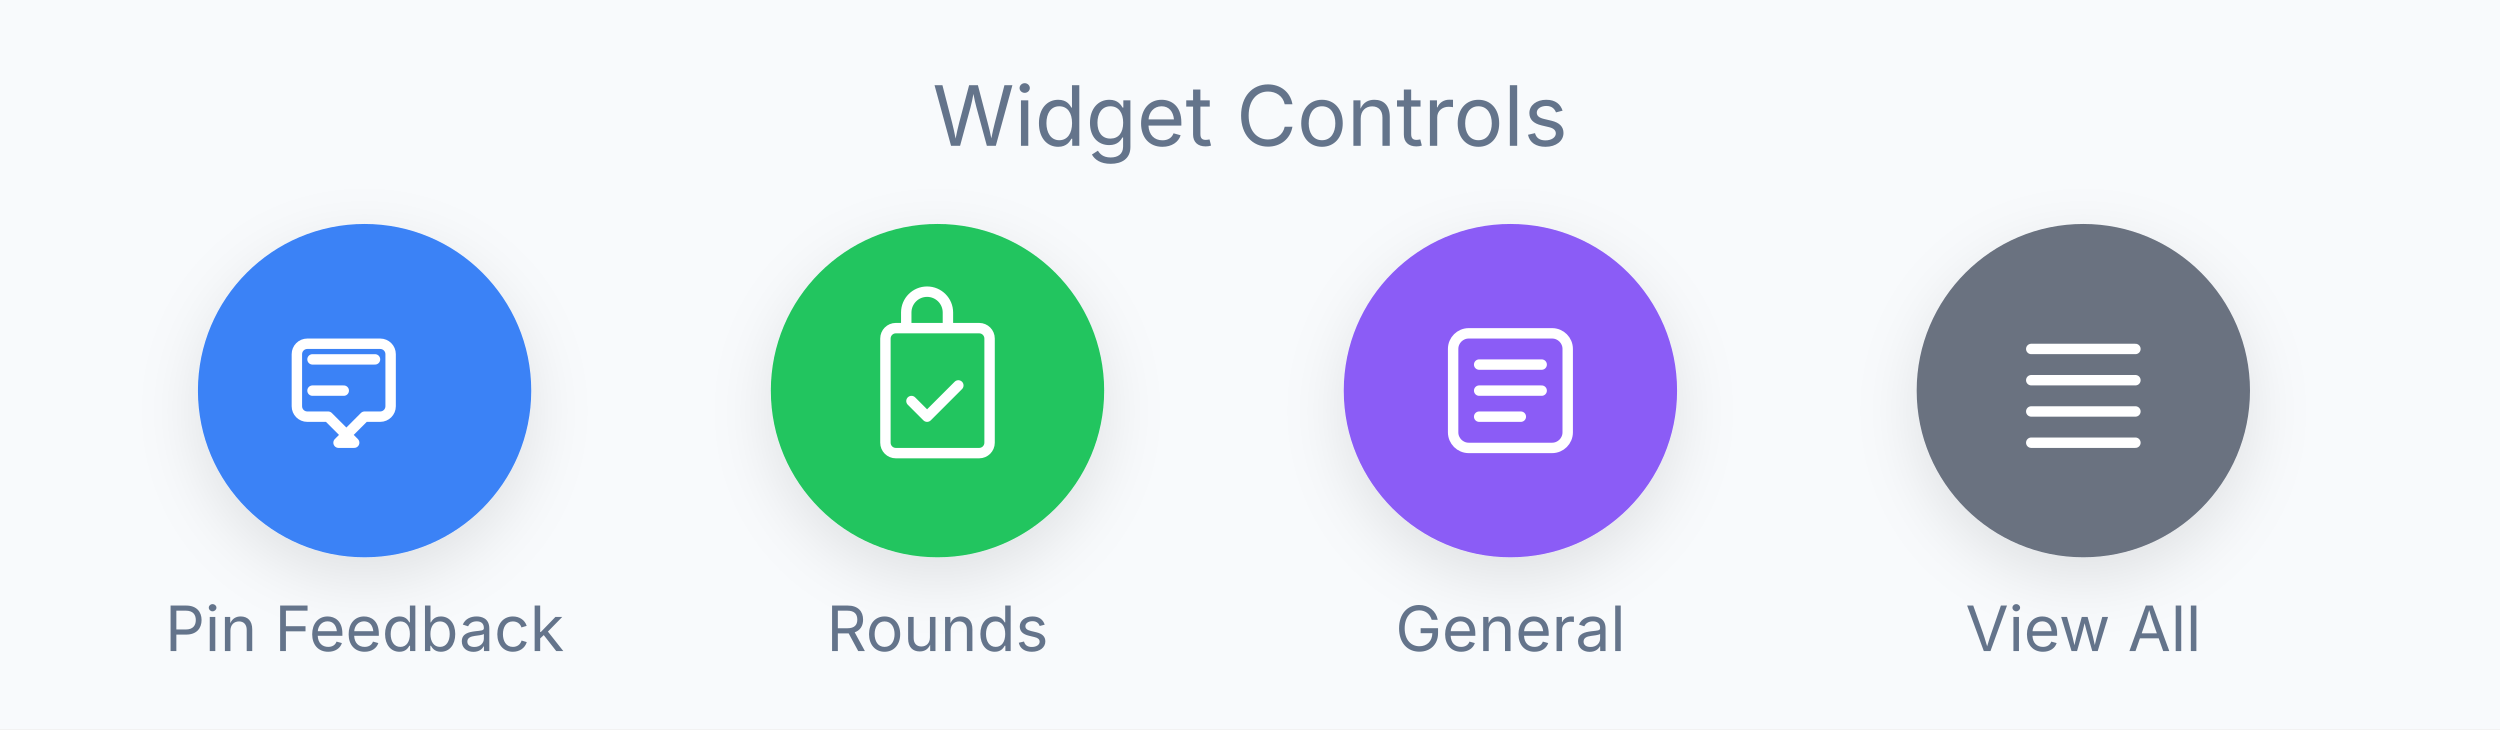
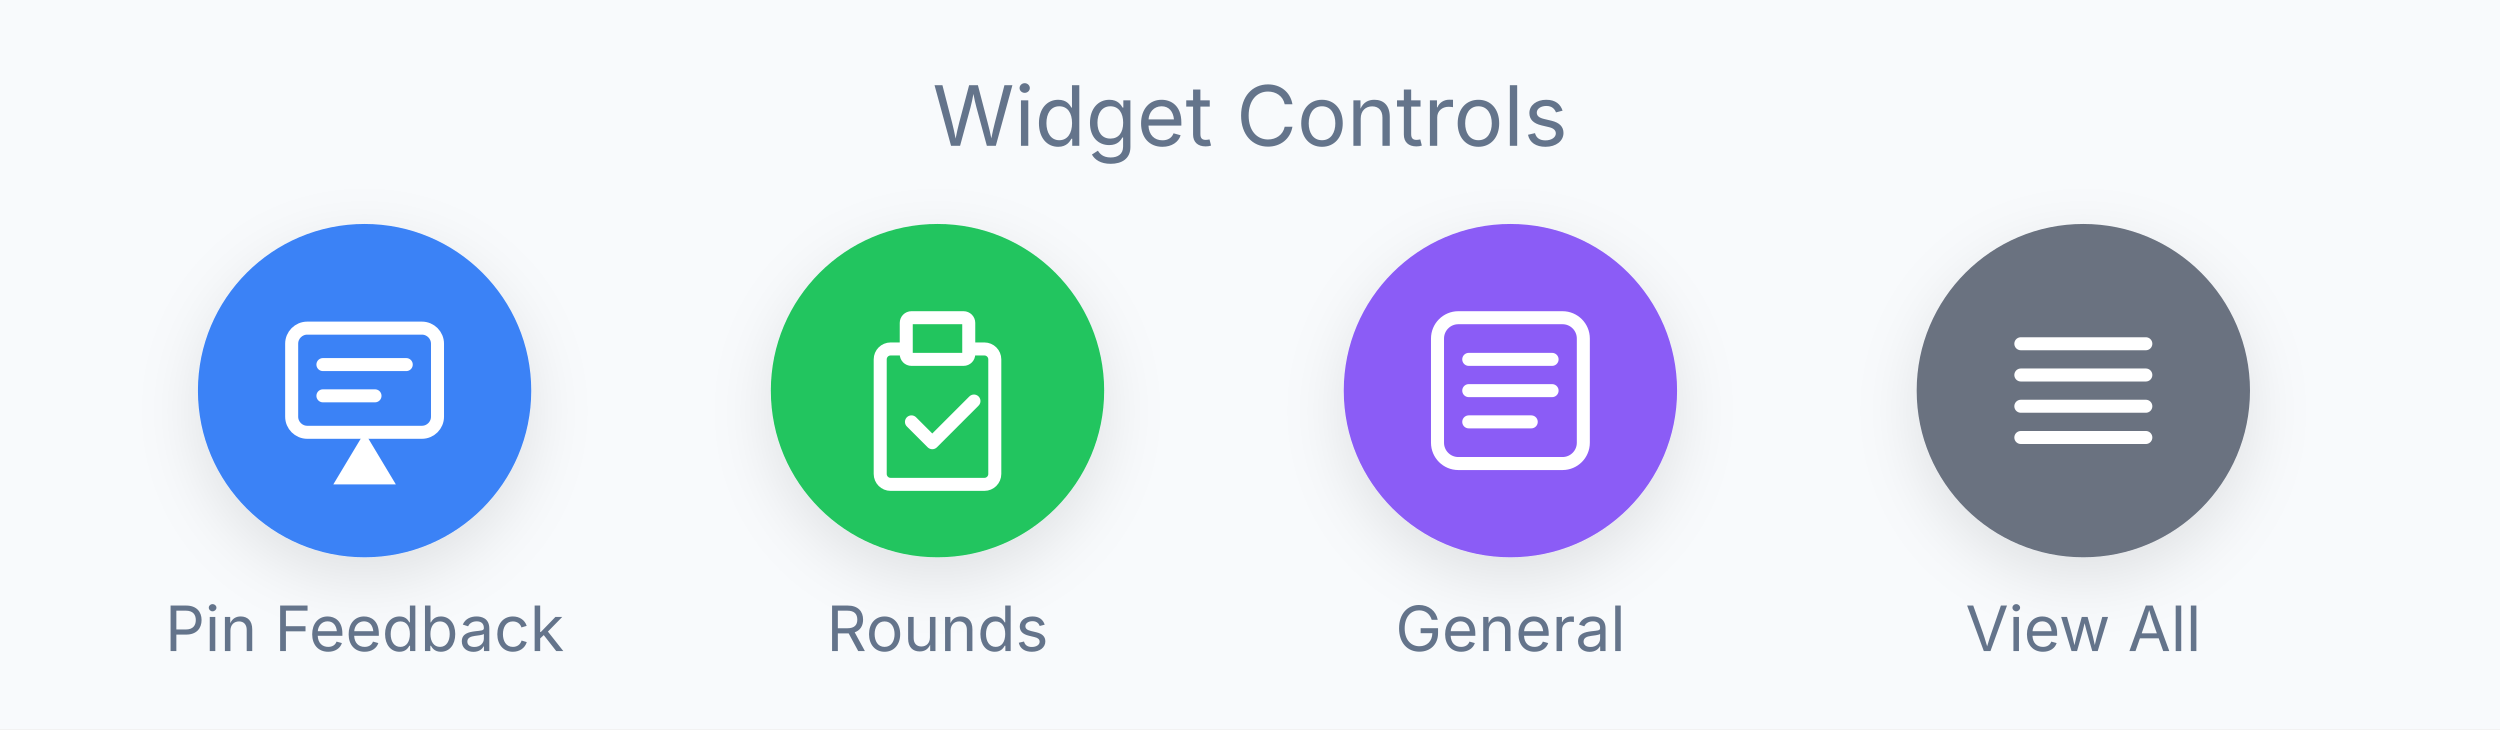
<svg xmlns="http://www.w3.org/2000/svg" width="480" height="140" viewBox="0 0 480 140" fill="none">
  <rect width="480" height="140" fill="#f8fafc" />
  <text x="240" y="28" font-family="system-ui, -apple-system, sans-serif" font-size="16" fill="#64748b" text-anchor="middle">Widget Controls</text>
  <circle cx="70" cy="75" r="32" fill="#3b82f6" filter="drop-shadow(0 4px 6px rgba(0,0,0,0.1))" />
  <g transform="translate(70, 75)">
-     <path d="M-10 -6h12M-10 0h6m2 10l-5-5h-4a2 2 0 01-2-2v-10a2 2 0 012-2h14a2 2 0 012 2v10a2 2 0 01-2 2h-3l-5 5z" stroke="white" stroke-width="2" fill="none" stroke-linecap="round" stroke-linejoin="round" />
+     <rect x="-14" y="-12" width="28" height="20" rx="3" stroke="white" stroke-width="2.5" fill="none" />
+     <line x1="-8" y1="-5" x2="8" y2="-5" stroke="white" stroke-width="2.5" stroke-linecap="round" />
+     <line x1="-8" y1="1" x2="2" y2="1" stroke="white" stroke-width="2.5" stroke-linecap="round" />
+     <path d="M0 8l-6 10h12z" fill="white" />
  </g>
  <text x="70" y="125" font-family="system-ui, -apple-system, sans-serif" font-size="12" fill="#64748b" text-anchor="middle">Pin Feedback</text>
  <circle cx="180" cy="75" r="32" fill="#22c55e" filter="drop-shadow(0 4px 6px rgba(0,0,0,0.1))" />
  <g transform="translate(180, 75)">
-     <rect x="-10" y="-12" width="20" height="24" rx="2" stroke="white" stroke-width="2" fill="none" />
-     <path d="M-6 -12v-3a4 4 0 018 0v3" stroke="white" stroke-width="2" fill="none" />
-     <path d="M-5 2l3 3 6-6" stroke="white" stroke-width="2" fill="none" stroke-linecap="round" stroke-linejoin="round" />
+     <rect x="-11" y="-8" width="22" height="26" rx="2" stroke="white" stroke-width="2.5" fill="none" />
+     <rect x="-6" y="-14" width="12" height="8" rx="1" stroke="white" stroke-width="2.5" fill="#22c55e" />
+     <path d="M-5 6l4 4 8-8" stroke="white" stroke-width="2.5" fill="none" stroke-linecap="round" stroke-linejoin="round" />
  </g>
  <text x="180" y="125" font-family="system-ui, -apple-system, sans-serif" font-size="12" fill="#64748b" text-anchor="middle">Rounds</text>
  <circle cx="290" cy="75" r="32" fill="#8b5cf6" filter="drop-shadow(0 4px 6px rgba(0,0,0,0.1))" />
  <g transform="translate(290, 75)">
-     <rect x="-11" y="-11" width="22" height="22" rx="3" stroke="white" stroke-width="2" fill="none" />
-     <line x1="-6" y1="-5" x2="6" y2="-5" stroke="white" stroke-width="2" stroke-linecap="round" />
-     <line x1="-6" y1="0" x2="6" y2="0" stroke="white" stroke-width="2" stroke-linecap="round" />
-     <line x1="-6" y1="5" x2="2" y2="5" stroke="white" stroke-width="2" stroke-linecap="round" />
+     <rect x="-14" y="-14" width="28" height="28" rx="4" stroke="white" stroke-width="2.5" fill="none" />
+     <line x1="-8" y1="-6" x2="8" y2="-6" stroke="white" stroke-width="2.5" stroke-linecap="round" />
+     <line x1="-8" y1="0" x2="8" y2="0" stroke="white" stroke-width="2.5" stroke-linecap="round" />
+     <line x1="-8" y1="6" x2="4" y2="6" stroke="white" stroke-width="2.5" stroke-linecap="round" />
  </g>
  <text x="290" y="125" font-family="system-ui, -apple-system, sans-serif" font-size="12" fill="#64748b" text-anchor="middle">General</text>
  <circle cx="400" cy="75" r="32" fill="#6b7280" filter="drop-shadow(0 4px 6px rgba(0,0,0,0.1))" />
  <g transform="translate(400, 75)">
-     <line x1="-10" y1="-8" x2="10" y2="-8" stroke="white" stroke-width="2" stroke-linecap="round" />
-     <line x1="-10" y1="-2" x2="10" y2="-2" stroke="white" stroke-width="2" stroke-linecap="round" />
-     <line x1="-10" y1="4" x2="10" y2="4" stroke="white" stroke-width="2" stroke-linecap="round" />
-     <line x1="-10" y1="10" x2="10" y2="10" stroke="white" stroke-width="2" stroke-linecap="round" />
+     <line x1="-12" y1="-9" x2="12" y2="-9" stroke="white" stroke-width="2.5" stroke-linecap="round" />
+     <line x1="-12" y1="-3" x2="12" y2="-3" stroke="white" stroke-width="2.5" stroke-linecap="round" />
+     <line x1="-12" y1="3" x2="12" y2="3" stroke="white" stroke-width="2.5" stroke-linecap="round" />
+     <line x1="-12" y1="9" x2="12" y2="9" stroke="white" stroke-width="2.5" stroke-linecap="round" />
  </g>
  <text x="400" y="125" font-family="system-ui, -apple-system, sans-serif" font-size="12" fill="#64748b" text-anchor="middle">View All</text>
</svg>
